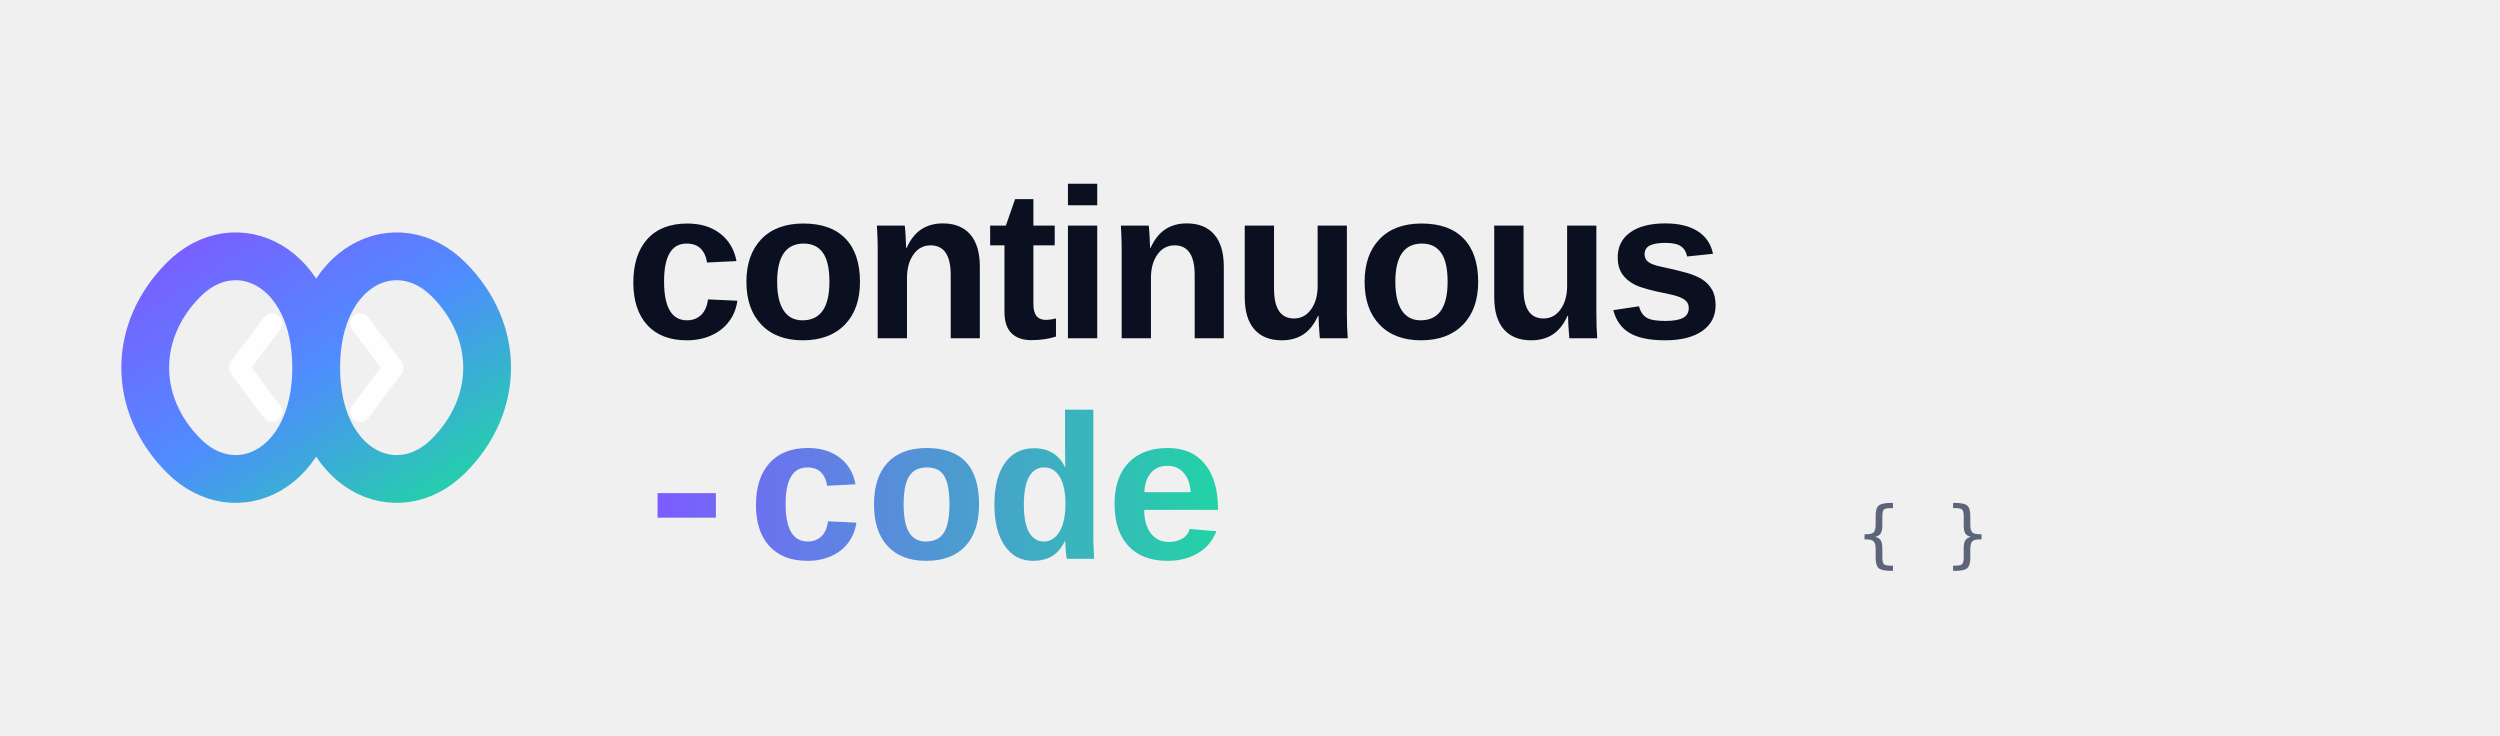
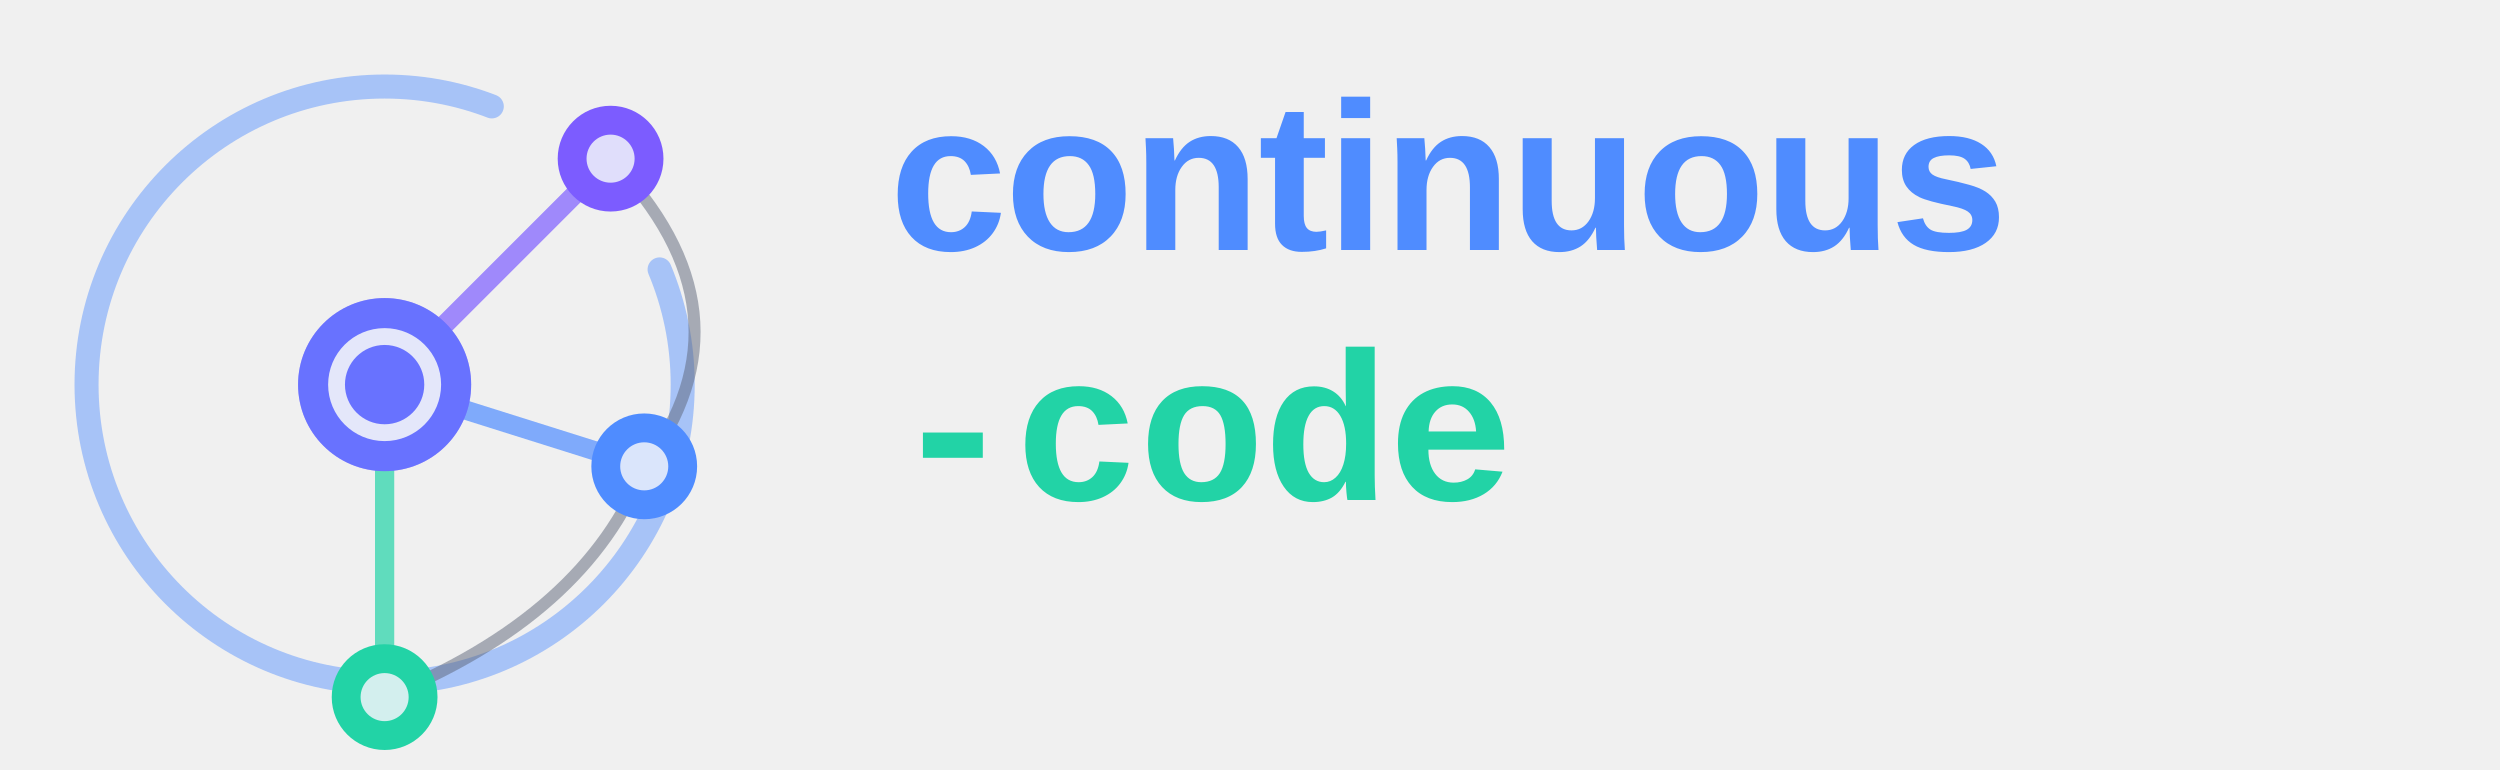
- <svg xmlns="http://www.w3.org/2000/svg" width="680" height="200" viewBox="0 0 680 200" fill="none" role="img" aria-label="continuous-code">
-   <defs>
-     <linearGradient id="cc-grad" x1="0" y1="0" x2="1" y2="1">
-       <stop offset="0" stop-color="#7C5CFF" />
-       <stop offset="0.5" stop-color="#4F8CFF" />
-       <stop offset="1" stop-color="#22D3A6" />
-     </linearGradient>
-     <linearGradient id="cc-grad-soft" x1="0" y1="0" x2="1" y2="0">
-       <stop offset="0" stop-color="#7C5CFF" />
-       <stop offset="1" stop-color="#22D3A6" />
-     </linearGradient>
-     <style>
-       .cc-word  { fill: #0B1020; }
-       .cc-sub   { fill: #5B6478; }
-       @media (prefers-color-scheme: dark) {
-         .cc-word { fill: #F2F4FA; }
-         .cc-sub  { fill: #9AA3B8; }
-       }
-     </style>
-   </defs>
-   <g transform="translate(28 44)" fill="none" stroke="url(#cc-grad)" stroke-width="13" stroke-linecap="round" stroke-linejoin="round">
-     <path d="M58 56              C58 28 36 18 22 32              C8 46 8 66 22 80              C36 94 58 84 58 56              C58 28 80 18 94 32              C108 46 108 66 94 80              C80 94 58 84 58 56 Z" />
+ <svg xmlns="http://www.w3.org/2000/svg" width="520" height="160" viewBox="0 0 520 160" fill="none" role="img" aria-label="continuous-code">
+   <g transform="translate(0,0)">
+     <circle cx="80" cy="80" r="62" stroke="#4F8CFF" stroke-width="5" stroke-opacity="0.45" fill="none" stroke-dasharray="340 50" stroke-dashoffset="25" stroke-linecap="round" />
+     <line x1="80" y1="80" x2="127" y2="33" stroke="#7C5CFF" stroke-width="4" stroke-linecap="round" opacity="0.7" />
+     <line x1="80" y1="80" x2="134" y2="97" stroke="#4F8CFF" stroke-width="4" stroke-linecap="round" opacity="0.7" />
+     <line x1="80" y1="80" x2="80" y2="145" stroke="#22D3A6" stroke-width="4" stroke-linecap="round" opacity="0.7" />
+     <path d="M127 33 Q158 65 134 97" stroke="#5B6478" stroke-width="2.5" stroke-linecap="round" fill="none" opacity="0.5" />
+     <path d="M134 97 Q122 128 80 145" stroke="#5B6478" stroke-width="2.5" stroke-linecap="round" fill="none" opacity="0.5" />
+     <circle cx="80" cy="80" r="18" fill="#7C5CFF" />
+     <circle cx="80" cy="80" r="18" fill="#4F8CFF" opacity="0.45" />
+     <circle cx="80" cy="80" r="10" fill="none" stroke="#F2F4FA" stroke-width="3.5" opacity="0.9" />
+     <circle cx="127" cy="33" r="11" fill="#7C5CFF" />
+     <circle cx="127" cy="33" r="5" fill="#F2F4FA" opacity="0.85" />
+     <circle cx="134" cy="97" r="11" fill="#4F8CFF" />
+     <circle cx="134" cy="97" r="5" fill="#F2F4FA" opacity="0.85" />
+     <circle cx="80" cy="145" r="11" fill="#22D3A6" />
+     <circle cx="80" cy="145" r="5" fill="#F2F4FA" opacity="0.85" />
+     <circle cx="80" cy="80" r="18" fill="none" stroke="#7C5CFF" stroke-width="2" opacity="0">
+       <animate attributeName="r" values="18;28;18" dur="3s" repeatCount="indefinite" />
+       <animate attributeName="opacity" values="0.6;0;0.6" dur="3s" repeatCount="indefinite" />
+     </circle>
  </g>
-   <g transform="translate(28 44)" fill="none" stroke="#FFFFFF" stroke-width="5.5" stroke-linecap="round" stroke-linejoin="round" opacity="0.95">
-     <path d="M46 44 L37 56 L46 68" />
-     <path d="M70 44 L79 56 L70 68" />
-   </g>
-   <g transform="translate(170 0)">
-     <text x="0" y="92" class="cc-word" font-family="'Segoe UI', 'Helvetica Neue', Arial, sans-serif" font-size="58" font-weight="700" letter-spacing="-1.5">continuous</text>
-     <text x="0" y="152" fill="url(#cc-grad-soft)" font-family="'JetBrains Mono','SFMono-Regular',Consolas,'Liberation Mono',monospace" font-size="56" font-weight="700" letter-spacing="-1">-code</text>
-     <text x="335" y="152" class="cc-sub" font-family="'JetBrains Mono','SFMono-Regular',Consolas,monospace" font-size="20" font-weight="500" letter-spacing="0">{ }</text>
+   <g transform="translate(185, 52)">
+     <text x="0" y="0" font-family="'Helvetica Neue', Arial, 'Liberation Sans', sans-serif" font-size="44" font-weight="700" letter-spacing="-0.5" fill="#4F8CFF">continuous</text>
+     <text x="0" y="52" font-family="'Courier New', 'Courier', monospace" font-size="44" font-weight="700" letter-spacing="-0.5" fill="#22D3A6">-code</text>
  </g>
</svg>
